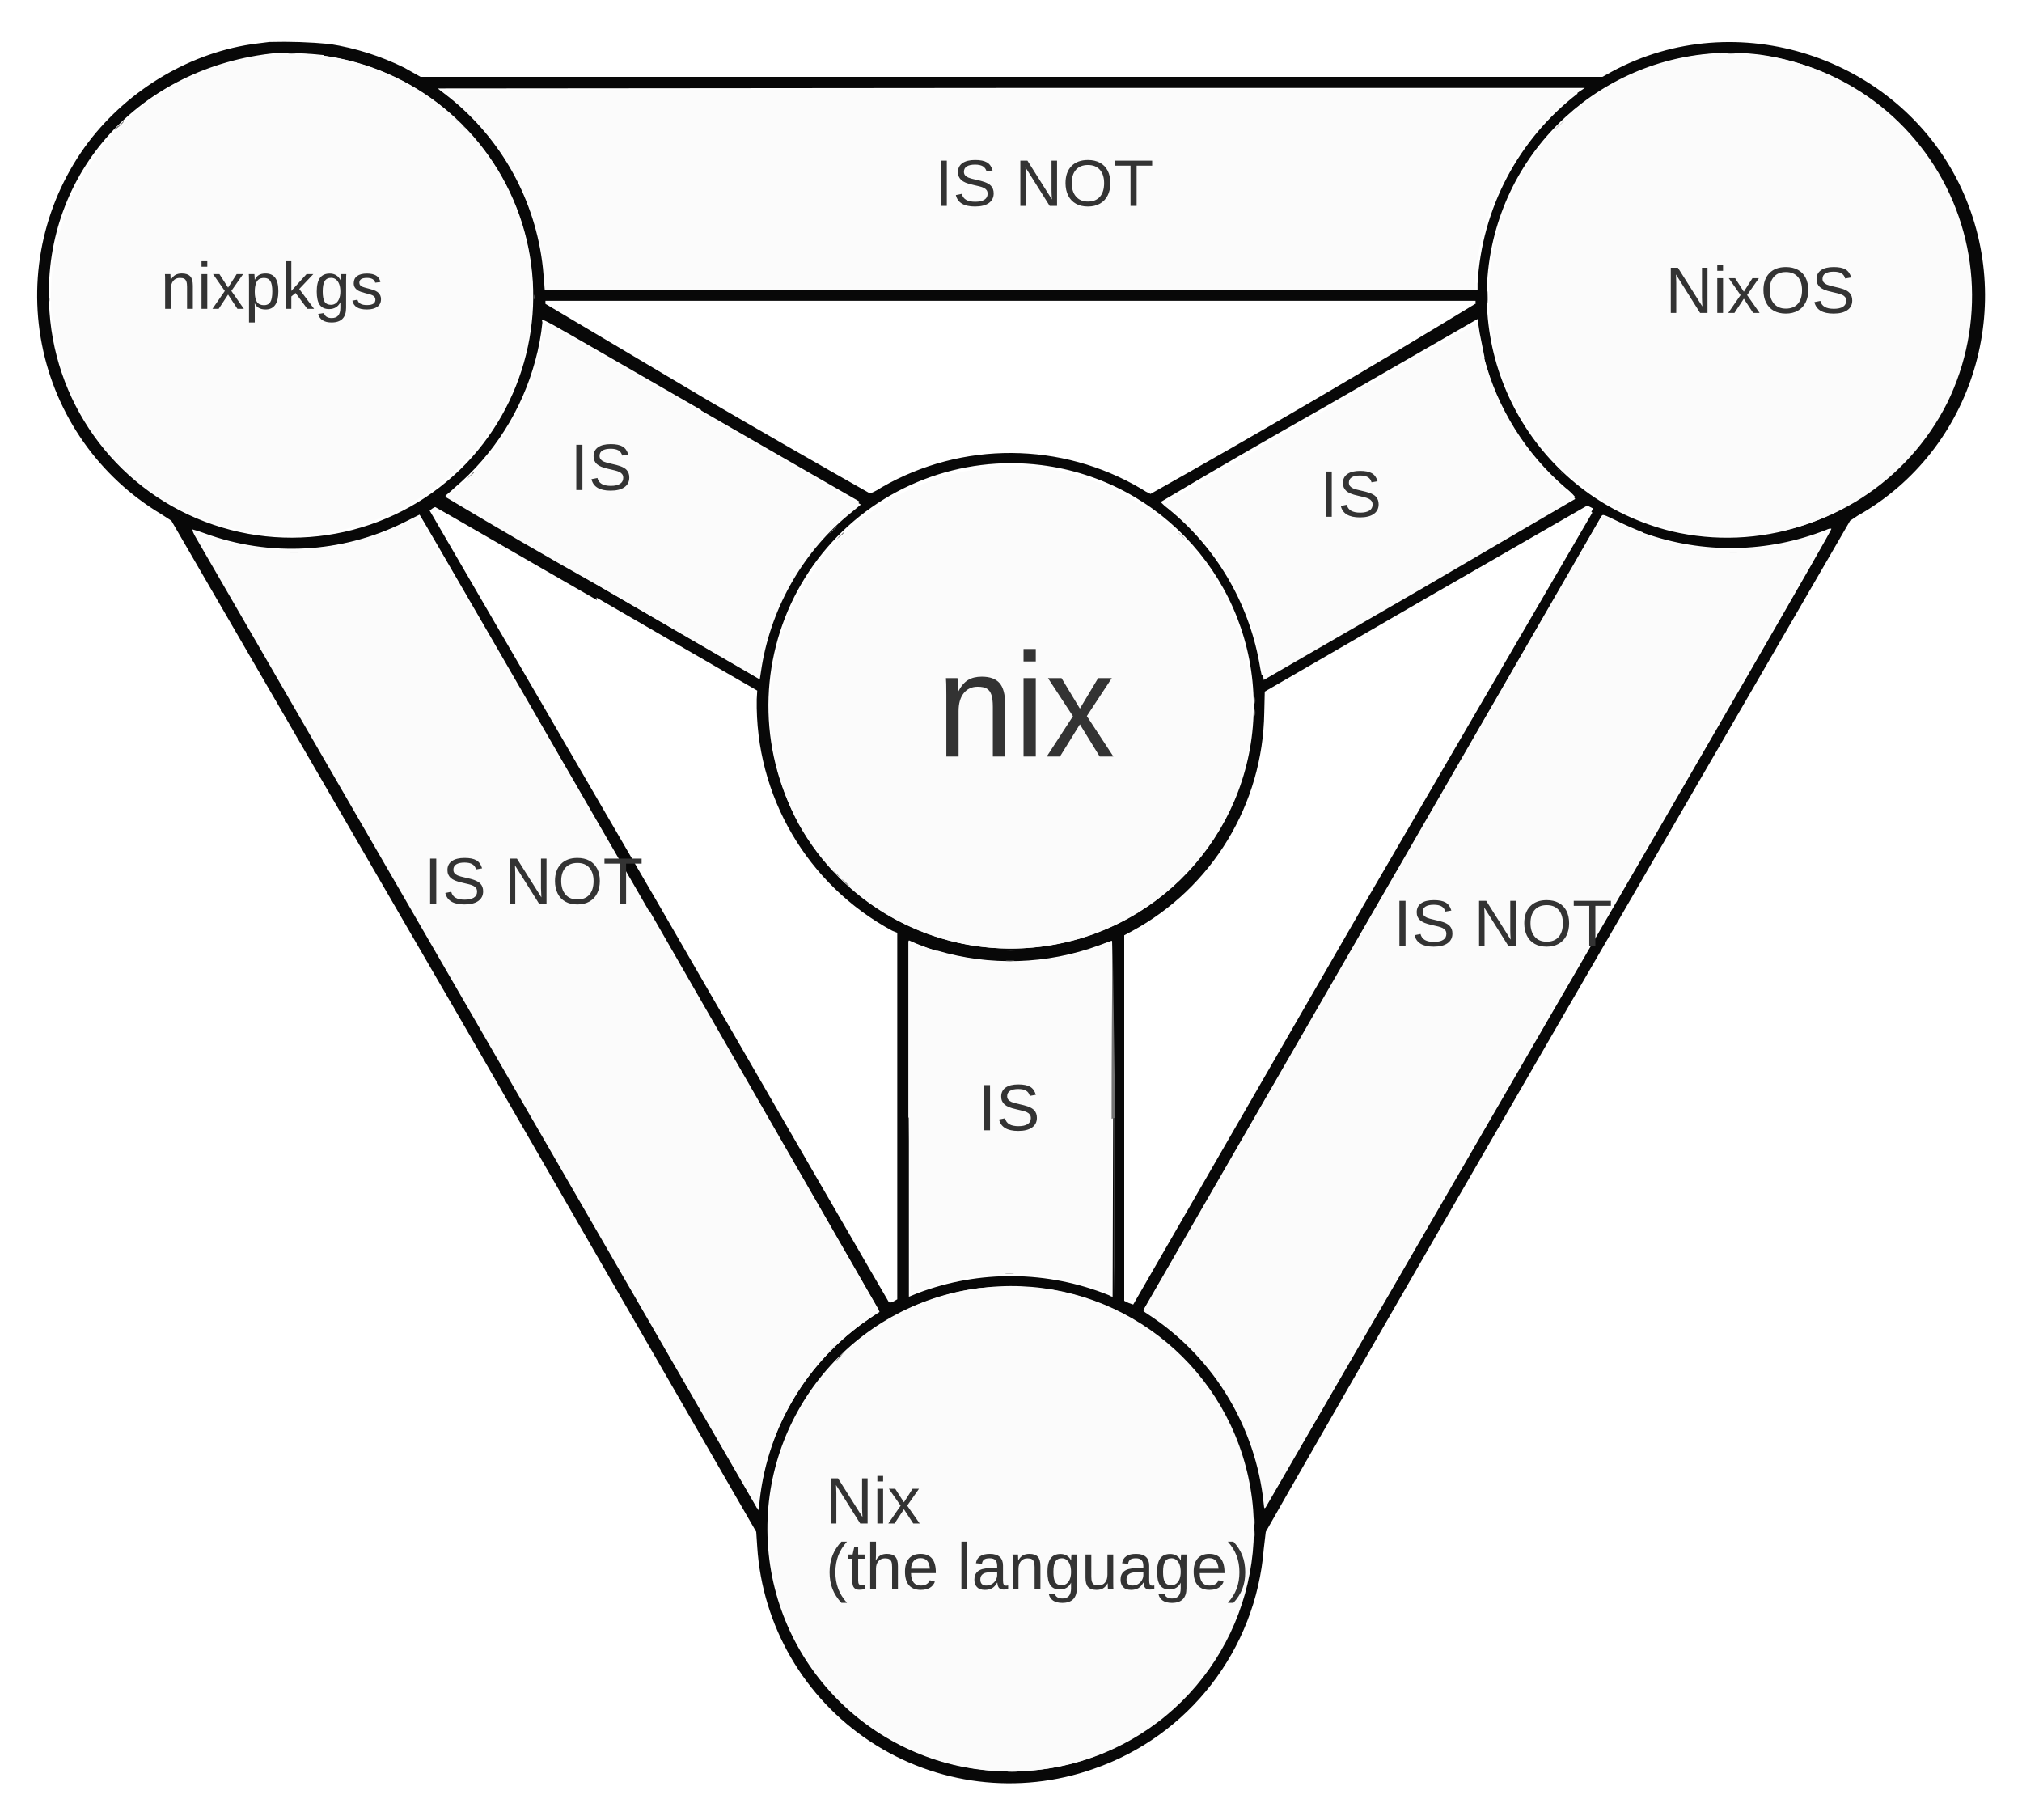
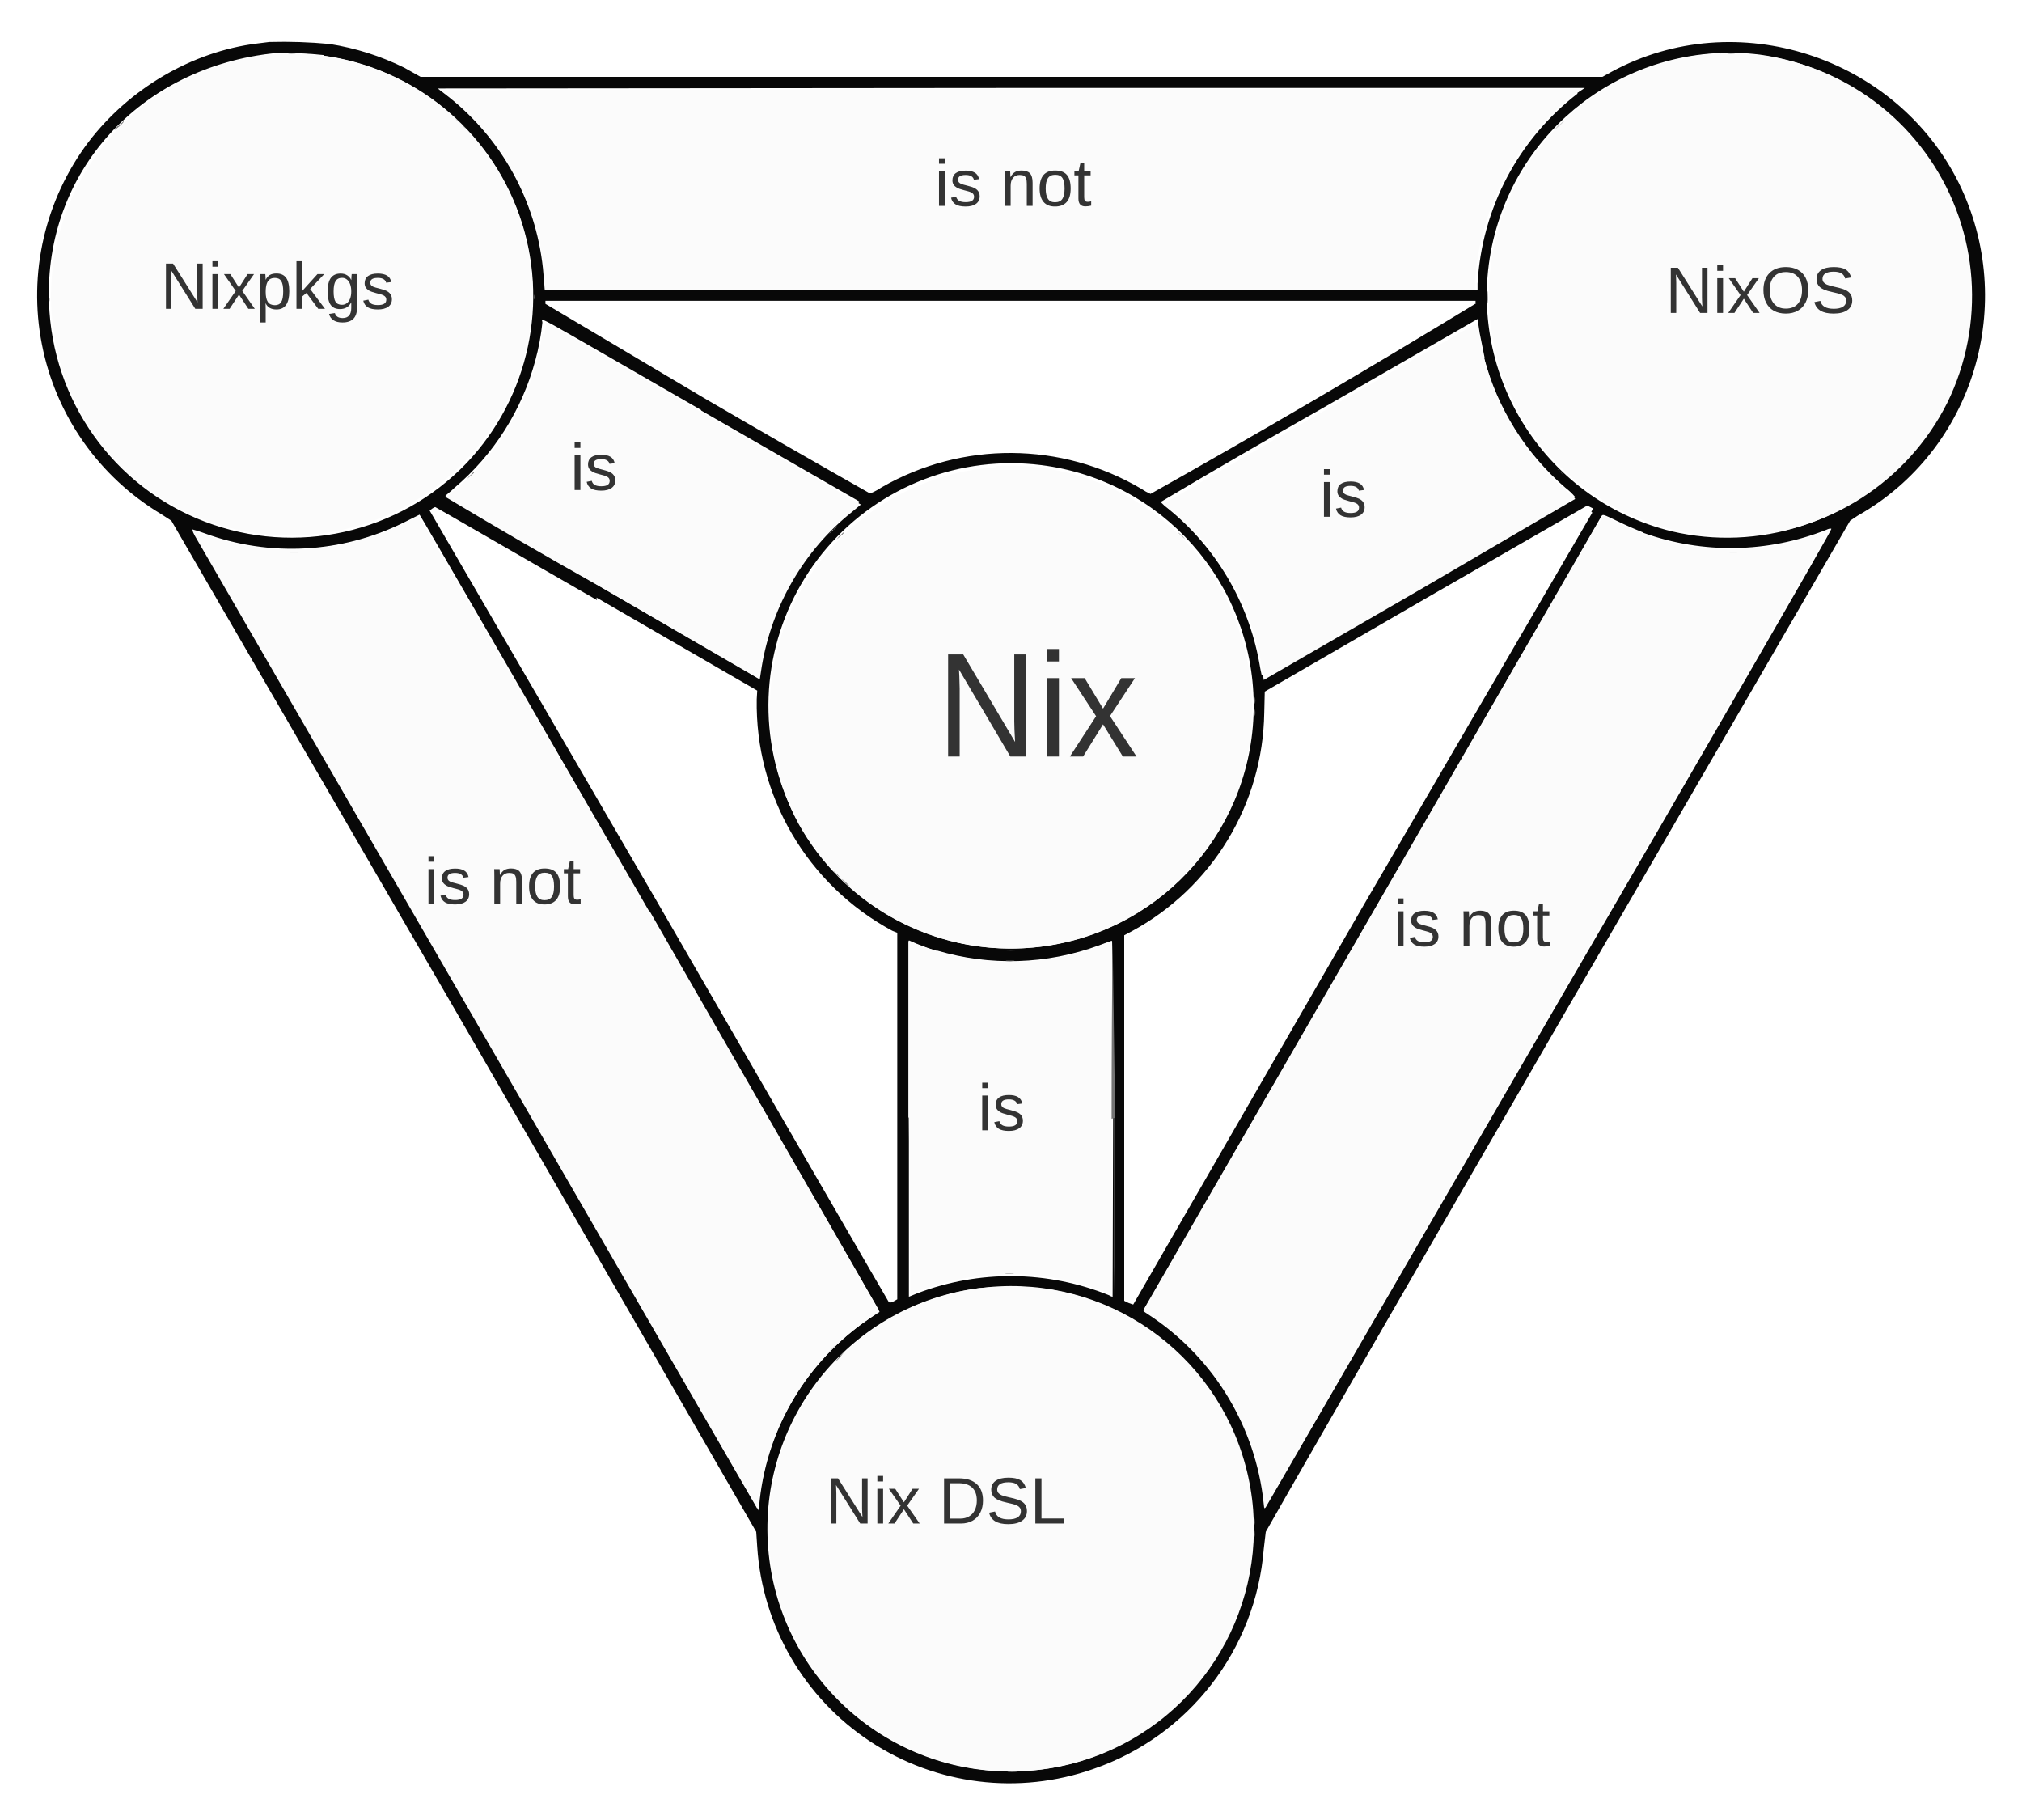
<svg xmlns="http://www.w3.org/2000/svg" fill-rule="evenodd" viewBox="0 0 4000 3600">
  <path fill="#080808" d="m533 83-24 3c-130 16-254 90-334 195a504 504 0 0 0 144 736l20 13 580 1000 577 1000 2 30a500 500 0 0 0 665 439 502 502 0 0 0 337-435l4-34c1-3 260-454 578-1003l578-997 15-10c230-130 317-420 200-658-124-250-440-354-687-220l-18 10H832l-32-18a513 513 0 0 0-148-47 980 980 0 0 0-118-4m106 27a480 480 0 0 1 283 806A480 480 0 0 1 97 599C87 341 277 132 545 105a732 732 0 0 1 96 4m2840-1a480 480 0 1 1-174 943 480 480 0 0 1-353-576 482 482 0 0 1 527-367m-360 77a510 510 0 0 0-198 376v13H1078l-1-10-3-34a500 500 0 0 0-186-338l-22-17 1134-1h1135l-15 10m-200 416a20950 20950 0 0 1-644 377 113 113 0 0 1-18-10 510 510 0 0 0-514-3c-10 7-22 12-23 12a30310 30310 0 0 1-322-185l-320-190v-6h1840v5m17 108a511 511 0 0 0 161 257 120 120 0 0 1 19 18c0 1-140 82-310 180l-310 173a520 520 0 0 1-5-26 510 510 0 0 0-179-303 123 123 0 0 1-16-14 16180 16180 0 0 1 314-182l313-180 4 27 10 50M1387 812l313 180c1 1-4 6-10 10-102 80-174 207-187 327-1 7-2 12-3 12a83838 83838 0 0 1-619-360c0-1 10-8 18-16a500 500 0 0 0 160-252 460 460 0 0 0 14-75c0-10-34-27 314 173m673 109a480 480 0 1 1-522 606 480 480 0 0 1 522-606m-880 262 318 184-1 17a510 510 0 0 0 268 458l10 4v725l-7 4c-6 3-8 3-10 1-1-1-206-355-455-786l-453-779 5-4c3-2 5-3 6-3s144 83 320 184m1969-173-458 786-450 780c0 1-4-1-10-3l-8-4v-723l15-8a500 500 0 0 0 262-432l1-42 318-184 320-184 6 3 6 3-4 6m-1863 790 454 790c0 1-10 10-22 18a500 500 0 0 0-214 356l-2 22-13-23-560-970-548-948a262 262 0 0 1 25 8 500 500 0 0 0 393-21l32-16c1 0 205 353 455 786m1966-750a513 513 0 0 0 362-6c4-2 8-3 10-2s-250 437-560 970l-560 967c-1-1-2-10-3-20a510 510 0 0 0-228-364c-5-3-10-7-10-8 1-2 900-1560 906-1570 3-4 3-4 32 10a686 686 0 0 0 50 22m-1397 827a510 510 0 0 0 321-10 330 330 0 0 1 26-9 14370 14370 0 0 1 2 352l-1 352c-1 0-4-1-7-3a520 520 0 0 0-379-4l-17 7v-705l16 7a488 488 0 0 0 39 14m227 670a480 480 0 1 1-144-3 674 674 0 0 1 144 3" />
  <path fill="#fbfbfb" d="M520 110a480 480 0 0 0-280 814 480 480 0 0 0 814-341 480 480 0 0 0-535-474m2862-2a480 480 0 0 0-370 720 480 480 0 0 0 841-30 480 480 0 0 0-471-690M871 177l12 10a500 500 0 0 1 194 363l1 23h1840v-17a510 510 0 0 1 195-368l17-12H2000l-1130 2m1743 638-310 180c-2 1 3 6 13 13 95 74 160 187 180 310l4 26 308-178 308-180c0-1-3-5-8-8a510 510 0 0 1-182-320l-4-20a44000 44000 0 0 0-310 178M1073 660a500 500 0 0 1-172 308 275 275 0 0 0-18 16 11740 11740 0 0 0 300 174l310 180 10 6 4-26c20-120 84-230 178-305l18-15c-1-1-622-360-622-360s-2 10-4 24m895 262a480 480 0 0 0-392 706 480 480 0 0 0 849-20 480 480 0 0 0-461-688M812 1028a507 507 0 0 1-429 21c-3-1-3 0 2 10l560 968 553 957 2-10c10-65 18-95 33-133a507 507 0 0 1 187-233l20-13-23-40-454-787-435-748zm2350 5-900 1560c0 1 4 3 8 6a510 510 0 0 1 228 359l3 26 558-966 560-968c0-1-10 2-25 7a500 500 0 0 1-397-25l-23-12c-1 0-5 5-10 13M1798 2210l3 350a510 510 0 0 1 388-3l10 4v-700l-17 7c-116 47-253 46-375-3l-10-4v350m158 335a480 480 0 0 0-354 744 480 480 0 1 0 354-744" />
  <path fill="#a3a3a3" d="M1540 574h920a33230 33230 0 0 0-462 0h-460m793 480 7 7 7 6-6-7-7-6m-342 1466h14c4 0 1-1-7-1s-10 0-7 1" />
  <path fill="#747474" d="M3400 105c2 1 5 1 7 0s0-1-4-1-5 0-4 1M912 245c5 6 10 10 10 10s-3-4-10-10l-10-10c-1 0 3 4 10 10m-678 3-8 10 10-8c8-7 10-10 8-10l-10 10m2708 338c0 12 0 16 1 10s0-15 0-20-1-1-1 10m140 340s3 3 6 7l6 6-6-7-7-6M930 940l-6 7 7-6c4-3 7-6 7-7 0-2-2 0-7 6m730 120-6 7 7-6c4-3 7-6 7-7 0-2-2 0-7 6m820 326c0 6 0 8 1 4s0-7 0-10-1 0-1 6m0 24c0 6 0 8 1 4s0-7 0-10-1 0-1 6m-833 314 7 7 7 6-6-7-7-6m22 22c4 4 7 7 8 7s-2-3-6-7l-8-7c-1 0 2 3 6 7m532 465v352a16290 16290 0 0 0 2-352l-5-350a31590 31590 0 0 0-2 352m-209-333a147 147 0 0 0 19 0c5 0 1-1-10-1h-10m3 22a64 64 0 0 0 13 0c4-1 1-1-7-1s-10 0-7 1m-330 782-8 10c1 0 5-4 10-10l8-10s-5 4-10 10m820 328c0 6 0 8 1 4s0-7 0-10-1 0-1 6m0 24c0 6 0 8 1 4s0-7 0-10-1 0-1 6m-487 470a112 112 0 0 0 17 0c5 0 1-1-8-1s-13 0-8 1" />
  <path fill="#848484" d="M570 106a64 64 0 0 0 13 0c4 0 1-1-6-1s-10 0-6 1m2846 0a64 64 0 0 0 13 0c4 0 1-1-6-1s-10 0-6 1" />
  <path fill="#bcbcbc" d="M97 592c0 4 0 5 1 4s1-5 0-7-1 0-1 4" />
  <path fill="#cfcfcf" d="m3083 247-8 10 10-8 10-10c0-1-2 0-10 8M1057 587c0 4 0 6 1 4s0-6 0-8-1 0-1 5m590 460-7 8 8-7c7-6 8-8 7-8a69 69 0 0 0-7 8m-1075 44h15c5 0 1-1-7-1s-12 0-7 1m2847 0h14c4 0 1-1-6-1s-10 0-7 1M1643 2670l-8 10 8-8c8-7 10-10 8-10a87 87 0 0 0-8 9" />
-   <text style="white-space: pre; fill: rgb(51, 51, 51); font-family: Arial, sans-serif; font-size: 130px;" x="1926.245" y="1461.991" transform="matrix(2.121602, 0, 0, 2.258065, -2233.781, -1804.861)">nix</text>
-   <text style="white-space: pre; fill: rgb(51, 51, 51); font-family: Arial, sans-serif; font-size: 130px;" x="1848.869" y="407.24">IS NOT</text>
-   <text style="white-space: pre; fill: rgb(51, 51, 51); font-family: Arial, sans-serif; font-size: 130px;" x="317.647" y="610.859">nixpkgs</text>
+   <text style="white-space: pre; fill: rgb(51, 51, 51); font-family: Arial, sans-serif; font-size: 130px;" x="1926.245" y="1461.991" transform="matrix(2.121602, 0, 0, 2.258065, -2233.781, -1804.861)">Nix</text>
+   <text style="white-space: pre; fill: rgb(51, 51, 51); font-family: Arial, sans-serif; font-size: 130px;" x="1848.869" y="407.24">is not</text>
+   <text style="white-space: pre; fill: rgb(51, 51, 51); font-family: Arial, sans-serif; font-size: 130px;" x="317.647" y="610.859">Nixpkgs</text>
  <text style="white-space: pre; fill: rgb(51, 51, 51); font-family: Arial, sans-serif; font-size: 130px;" x="3294.57" y="619.004">NixOS</text>
-   <text style="white-space: pre; fill: rgb(51, 51, 51); font-family: Arial, sans-serif; font-size: 130px;" x="1669.683" y="2944.344" transform="matrix(1, 0, 0, 1, -36.65158, 69.23077)">Nix<tspan x="1669.683" dy="1em">​</tspan>(the language)</text>
-   <text style="white-space: pre; fill: rgb(51, 51, 51); font-family: Arial, sans-serif; font-size: 130px;" x="1128.054" y="969.231">IS</text>
-   <text style="white-space: pre; fill: rgb(51, 51, 51); font-family: Arial, sans-serif; font-size: 130px;" x="2610.407" y="1022.172">IS</text>
-   <text style="white-space: pre; fill: rgb(51, 51, 51); font-family: Arial, sans-serif; font-size: 130px;" x="1934.39" y="2235.747">IS</text>
-   <text style="white-space: pre; fill: rgb(51, 51, 51); font-family: Arial, sans-serif; font-size: 130px;" x="838.914" y="1787.783">IS NOT</text>
-   <text style="white-space: pre; fill: rgb(51, 51, 51); font-family: Arial, sans-serif; font-size: 130px;" x="2756.377" y="1871.267">IS NOT</text>
+   <text style="white-space: pre; fill: rgb(51, 51, 51); font-family: Arial, sans-serif; font-size: 130px;" x="1669.683" y="2944.344" transform="matrix(1, 0, 0, 1, -36.65158, 69.23077)">Nix DSL</text>
+   <text style="white-space: pre; fill: rgb(51, 51, 51); font-family: Arial, sans-serif; font-size: 130px;" x="1128.054" y="969.231">is</text>
+   <text style="white-space: pre; fill: rgb(51, 51, 51); font-family: Arial, sans-serif; font-size: 130px;" x="2610.407" y="1022.172">is</text>
+   <text style="white-space: pre; fill: rgb(51, 51, 51); font-family: Arial, sans-serif; font-size: 130px;" x="1934.39" y="2235.747">is</text>
+   <text style="white-space: pre; fill: rgb(51, 51, 51); font-family: Arial, sans-serif; font-size: 130px;" x="838.914" y="1787.783">is not</text>
+   <text style="white-space: pre; fill: rgb(51, 51, 51); font-family: Arial, sans-serif; font-size: 130px;" x="2756.377" y="1871.267">is not</text>
</svg>
